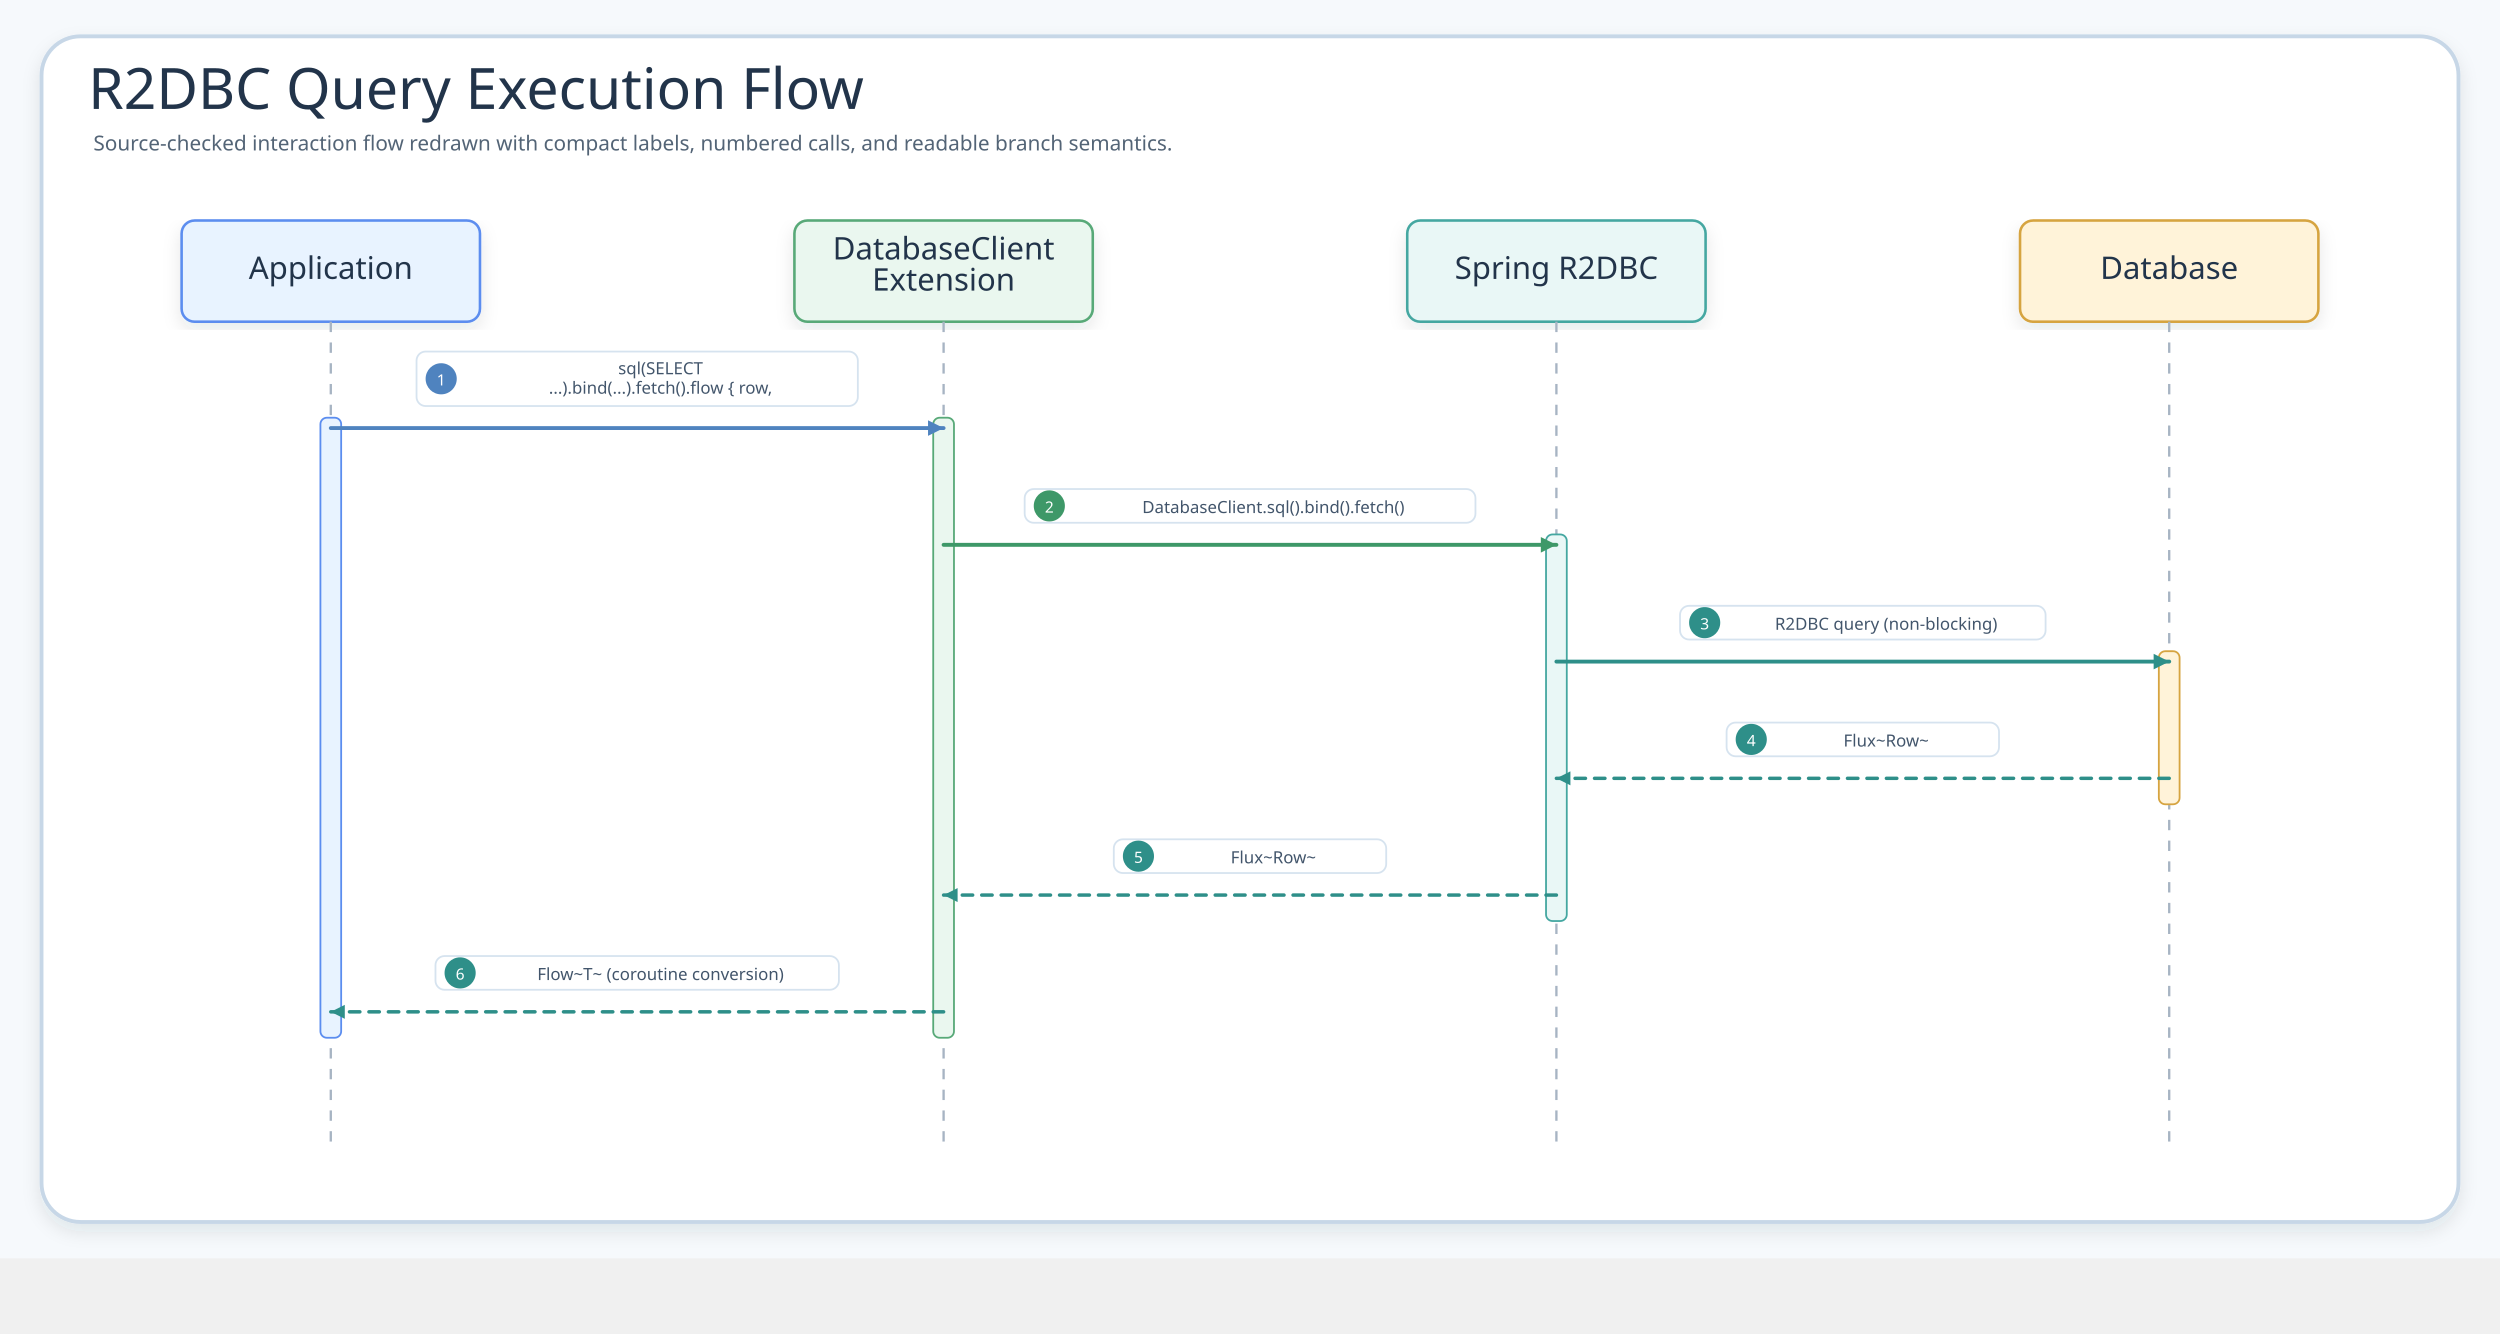
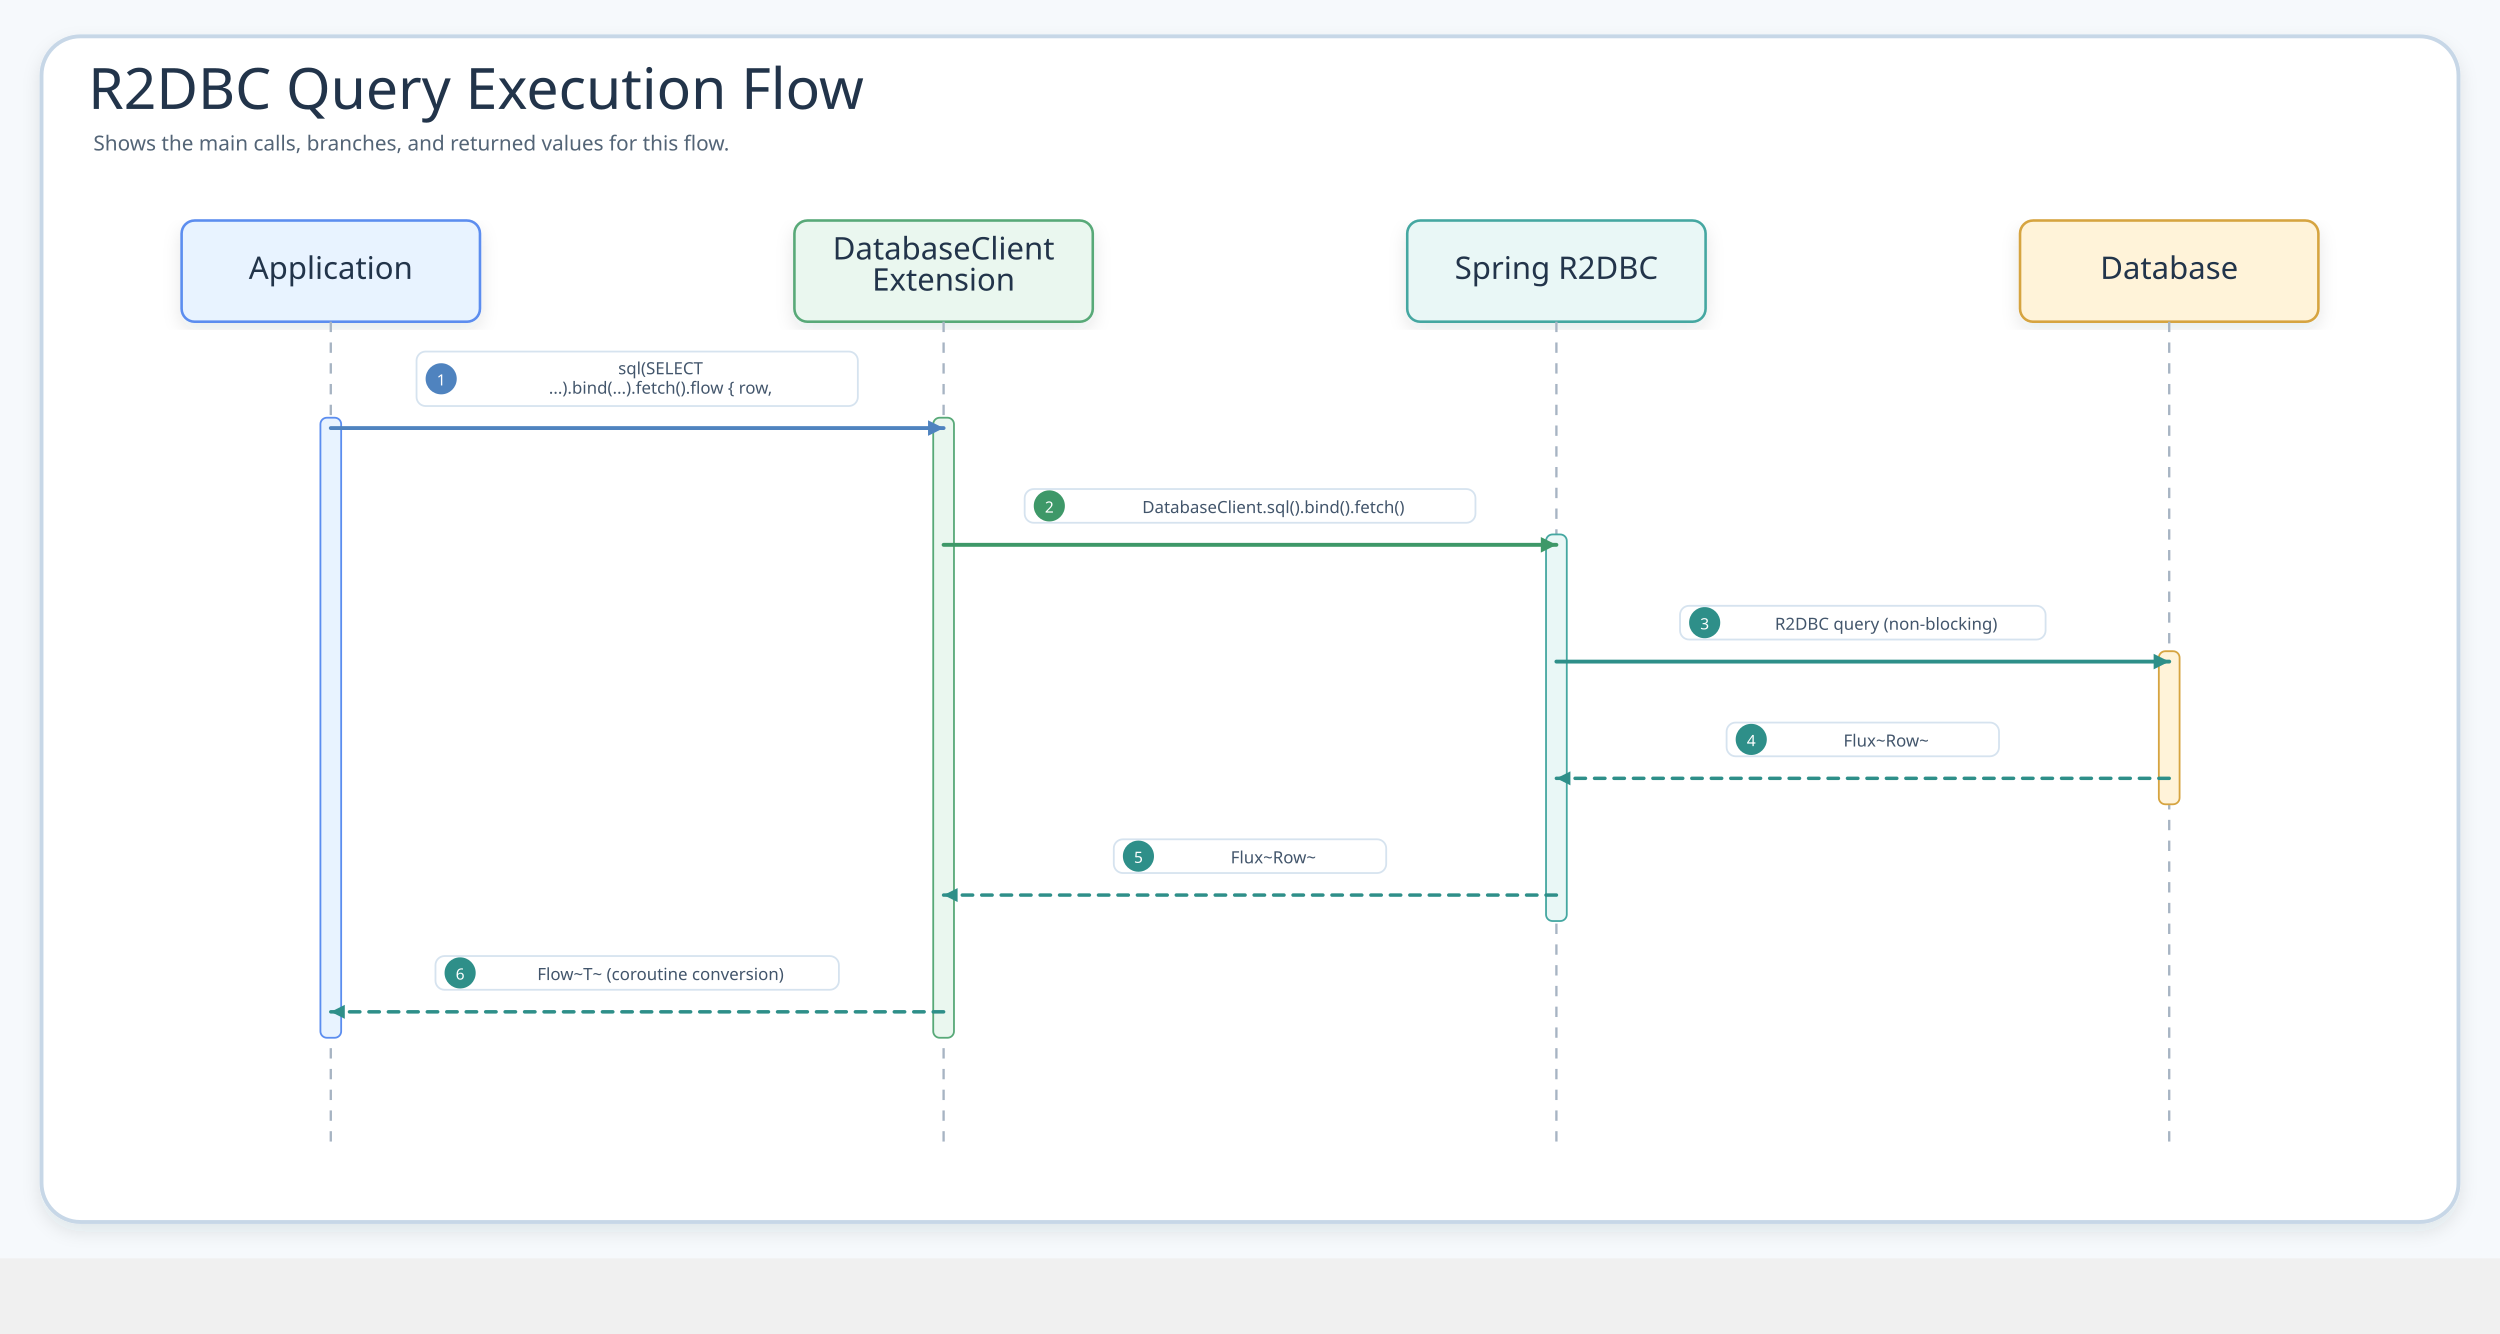
<svg xmlns="http://www.w3.org/2000/svg" width="1927.2" height="1028" viewBox="0 0 1927.2 1028" role="img" aria-label="R2DBC Query Execution Flow">
  <defs>
    <filter id="shadow" x="-8%" y="-8%" width="116%" height="116%">
      <feDropShadow dx="0" dy="6" stdDeviation="7" flood-color="#203040" flood-opacity="0.10" />
    </filter>
    <marker id="seqArrow-blue" markerWidth="5" markerHeight="5" refX="4.5" refY="2.5" orient="auto" markerUnits="strokeWidth">
      <path d="M 0.5 0.5 L 4.5 2.5 L 0.5 4.5 Z" fill="#4F83BF" />
    </marker>
    <marker id="seqArrow-green" markerWidth="5" markerHeight="5" refX="4.5" refY="2.5" orient="auto" markerUnits="strokeWidth">
      <path d="M 0.5 0.5 L 4.5 2.5 L 0.5 4.5 Z" fill="#3E9868" />
    </marker>
    <marker id="seqArrow-teal" markerWidth="5" markerHeight="5" refX="4.5" refY="2.5" orient="auto" markerUnits="strokeWidth">
      <path d="M 0.5 0.5 L 4.5 2.5 L 0.5 4.5 Z" fill="#2E8F89" />
    </marker>
    <marker id="seqArrow-amber" markerWidth="5" markerHeight="5" refX="4.5" refY="2.5" orient="auto" markerUnits="strokeWidth">
      <path d="M 0.5 0.5 L 4.5 2.5 L 0.5 4.5 Z" fill="#B9851B" />
    </marker>
    <marker id="seqArrow-pink" markerWidth="5" markerHeight="5" refX="4.5" refY="2.5" orient="auto" markerUnits="strokeWidth">
      <path d="M 0.5 0.5 L 4.5 2.5 L 0.5 4.5 Z" fill="#C94D68" />
    </marker>
    <marker id="seqArrow-purple" markerWidth="5" markerHeight="5" refX="4.5" refY="2.5" orient="auto" markerUnits="strokeWidth">
      <path d="M 0.5 0.5 L 4.5 2.5 L 0.5 4.5 Z" fill="#755BC6" />
    </marker>
    <marker id="seqArrow-gray" markerWidth="5" markerHeight="5" refX="4.5" refY="2.5" orient="auto" markerUnits="strokeWidth">
      <path d="M 0.5 0.5 L 4.5 2.5 L 0.5 4.5 Z" fill="#758297" />
    </marker>
    <style>
    .canvas{fill:#F6F9FC}.frame{fill:#fff;stroke:#C7D7E7;stroke-width:3;filter:url(#shadow)}
    .title{font-family:"Architects Daughter";font-size:44px;fill:#22344A}.subtitle{font-family:"Comic Mono";font-size:16px;fill:#536476}
    .card{filter:url(#shadow);stroke-width:2}.cardTitle{font-family:"Architects Daughter";font-size:24px;fill:#22344A}.detail{font-family:"Comic Mono";font-size:13px;fill:#42556B}
    .lifeline{stroke:#A7B4C3;stroke-width:1.8;stroke-dasharray:8 8}.seq{fill:none;stroke-width:3;stroke-linecap:round}.seqReturn{fill:none;stroke-width:2.7;stroke-linecap:round;stroke-dasharray:8 7}
    .labelPill{fill:#fff;stroke:#D6E3EF;stroke-width:1.4}.altBox{fill:#FFFFFF;fill-opacity:.42;stroke:#D6A441;stroke-width:1.8;stroke-dasharray:8 8}
  </style>
  </defs>
  <rect class="canvas" width="1927.2" height="970" />
  <rect class="frame" x="32" y="28" width="1863.2" height="914" rx="30" />
  <text class="title" x="68" y="84">R2DBC Query Execution Flow</text>
-   <text class="subtitle" x="72" y="116">Source-checked interaction flow redrawn with compact labels, numbered calls, and readable branch semantics.</text>
+   <text class="subtitle" x="72" y="116">Shows the main calls, branches, and returned values for this flow.</text>
  <g id="seq-application">
    <rect class="card" x="140" y="170" width="230" height="78" rx="10" fill="#E8F3FF" stroke="#5B8DEF" />
    <text class="cardTitle" x="255" y="215" text-anchor="middle">Application</text>
    <line class="lifeline" x1="255" y1="248" x2="255" y2="886" />
  </g>
  <g id="seq-databaseclient-extension">
    <rect class="card" x="612.4" y="170" width="230" height="78" rx="10" fill="#EAF7EF" stroke="#58A978" />
    <text class="cardTitle" x="727.4" y="200" text-anchor="middle">DatabaseClient</text>
    <text class="cardTitle" x="727.4" y="224" text-anchor="middle">Extension</text>
    <line class="lifeline" x1="727.4" y1="248" x2="727.4" y2="886" />
  </g>
  <g id="seq-spring-r2dbc">
    <rect class="card" x="1084.8" y="170" width="230" height="78" rx="10" fill="#E9F7F6" stroke="#45A7A1" />
    <text class="cardTitle" x="1199.8" y="215" text-anchor="middle">Spring R2DBC</text>
    <line class="lifeline" x1="1199.8" y1="248" x2="1199.8" y2="886" />
  </g>
  <g id="seq-database">
    <rect class="card" x="1557.2" y="170" width="230" height="78" rx="10" fill="#FFF3D9" stroke="#D6A441" />
    <text class="cardTitle" x="1672.2" y="215" text-anchor="middle">Database</text>
    <line class="lifeline" x1="1672.2" y1="248" x2="1672.2" y2="886" />
  </g>
  <rect x="247" y="322" width="16" height="478" rx="5" fill="#E8F3FF" stroke="#5B8DEF" stroke-width="1.4" />
  <rect x="719.4" y="322" width="16" height="478" rx="5" fill="#EAF7EF" stroke="#58A978" stroke-width="1.4" />
  <rect x="1191.8" y="412" width="16" height="298" rx="5" fill="#E9F7F6" stroke="#45A7A1" stroke-width="1.4" />
  <rect x="1664.2" y="502" width="16" height="118" rx="5" fill="#FFF3D9" stroke="#D6A441" stroke-width="1.4" />
  <g id="m1">
    <rect class="labelPill" x="321.1" y="271" width="340.2" height="42" rx="7" />
    <circle cx="340.1" cy="292" r="12" fill="#4F83BF" />
    <text class="detail" x="340.1" y="293" text-anchor="middle" dominant-baseline="middle" style="fill:#fff;font-size:12px">1</text>
    <text class="detail" x="509.2" y="284" text-anchor="middle" dominant-baseline="middle">sql(SELECT</text>
    <text class="detail" x="509.2" y="299" text-anchor="middle" dominant-baseline="middle">...).bind(...).fetch().flow { row,</text>
    <path class="seq" d="M255 330 L727.4 330" stroke="#4F83BF" marker-end="url(#seqArrow-blue)" />
  </g>
  <g id="m2">
    <rect class="labelPill" x="789.9" y="377" width="347.5" height="26" rx="7" />
    <circle cx="808.9" cy="390" r="12" fill="#3E9868" />
    <text class="detail" x="808.9" y="391" text-anchor="middle" dominant-baseline="middle" style="fill:#fff;font-size:12px">2</text>
    <text class="detail" x="981.6" y="391" text-anchor="middle" dominant-baseline="middle">DatabaseClient.sql().bind().fetch()</text>
    <path class="seq" d="M727.4 420 L1199.8 420" stroke="#3E9868" marker-end="url(#seqArrow-green)" />
  </g>
  <g id="m3">
    <rect class="labelPill" x="1295.1" y="467" width="281.8" height="26" rx="7" />
    <circle cx="1314.1" cy="480" r="12" fill="#2E8F89" />
    <text class="detail" x="1314.1" y="481" text-anchor="middle" dominant-baseline="middle" style="fill:#fff;font-size:12px">3</text>
    <text class="detail" x="1454" y="481" text-anchor="middle" dominant-baseline="middle">R2DBC query (non-blocking)</text>
    <path class="seq" d="M1199.8 510 L1672.2 510" stroke="#2E8F89" marker-end="url(#seqArrow-teal)" />
  </g>
  <g id="m4">
    <rect class="labelPill" x="1331" y="557" width="210" height="26" rx="7" />
    <circle cx="1350" cy="570" r="12" fill="#2E8F89" />
    <text class="detail" x="1350" y="571" text-anchor="middle" dominant-baseline="middle" style="fill:#fff;font-size:12px">4</text>
    <text class="detail" x="1454" y="571" text-anchor="middle" dominant-baseline="middle">Flux~Row~</text>
    <path class="seqReturn" d="M1672.2 600 L1199.8 600" stroke="#2E8F89" marker-end="url(#seqArrow-teal)" />
  </g>
  <g id="m5">
    <rect class="labelPill" x="858.6" y="647" width="210" height="26" rx="7" />
    <circle cx="877.6" cy="660" r="12" fill="#2E8F89" />
    <text class="detail" x="877.6" y="661" text-anchor="middle" dominant-baseline="middle" style="fill:#fff;font-size:12px">5</text>
    <text class="detail" x="981.6" y="661" text-anchor="middle" dominant-baseline="middle">Flux~Row~</text>
    <path class="seqReturn" d="M1199.8 690 L727.4 690" stroke="#2E8F89" marker-end="url(#seqArrow-teal)" />
  </g>
  <g id="m6">
    <rect class="labelPill" x="335.7" y="737" width="311" height="26" rx="7" />
    <circle cx="354.7" cy="750" r="12" fill="#2E8F89" />
    <text class="detail" x="354.7" y="751" text-anchor="middle" dominant-baseline="middle" style="fill:#fff;font-size:12px">6</text>
    <text class="detail" x="509.2" y="751" text-anchor="middle" dominant-baseline="middle">Flow~T~ (coroutine conversion)</text>
    <path class="seqReturn" d="M727.4 780 L255 780" stroke="#2E8F89" marker-end="url(#seqArrow-teal)" />
  </g>
</svg>
